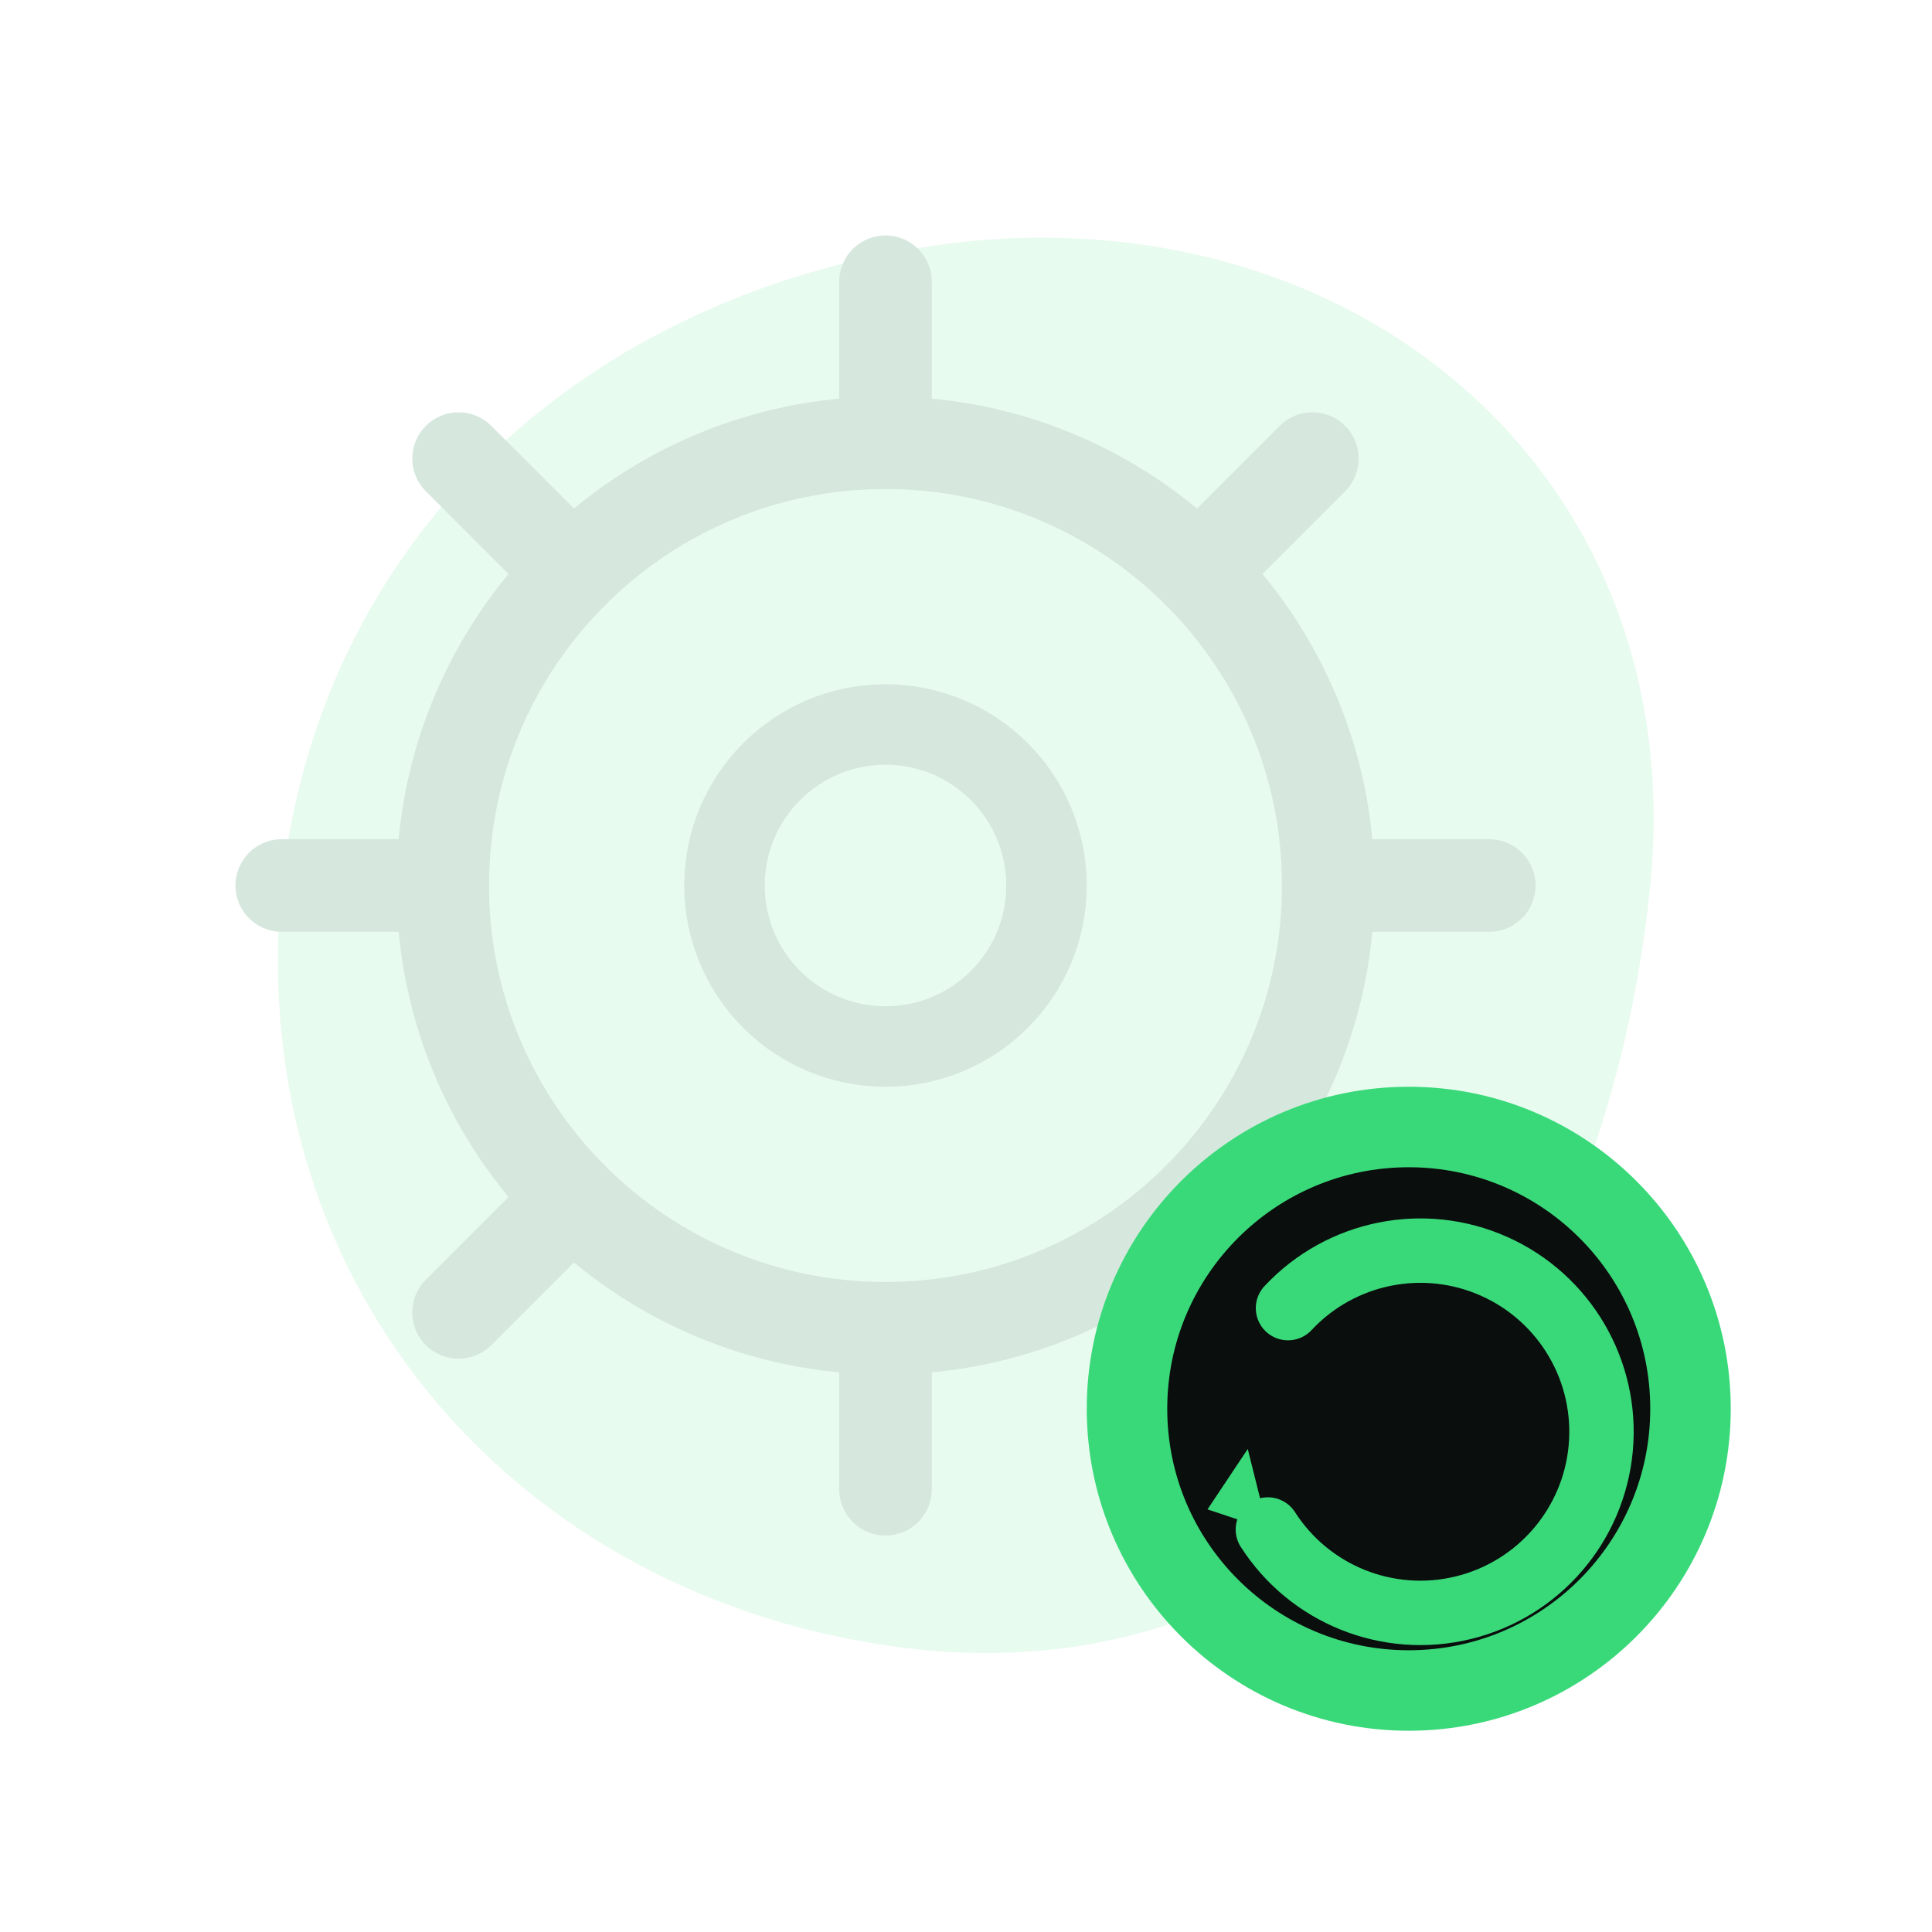
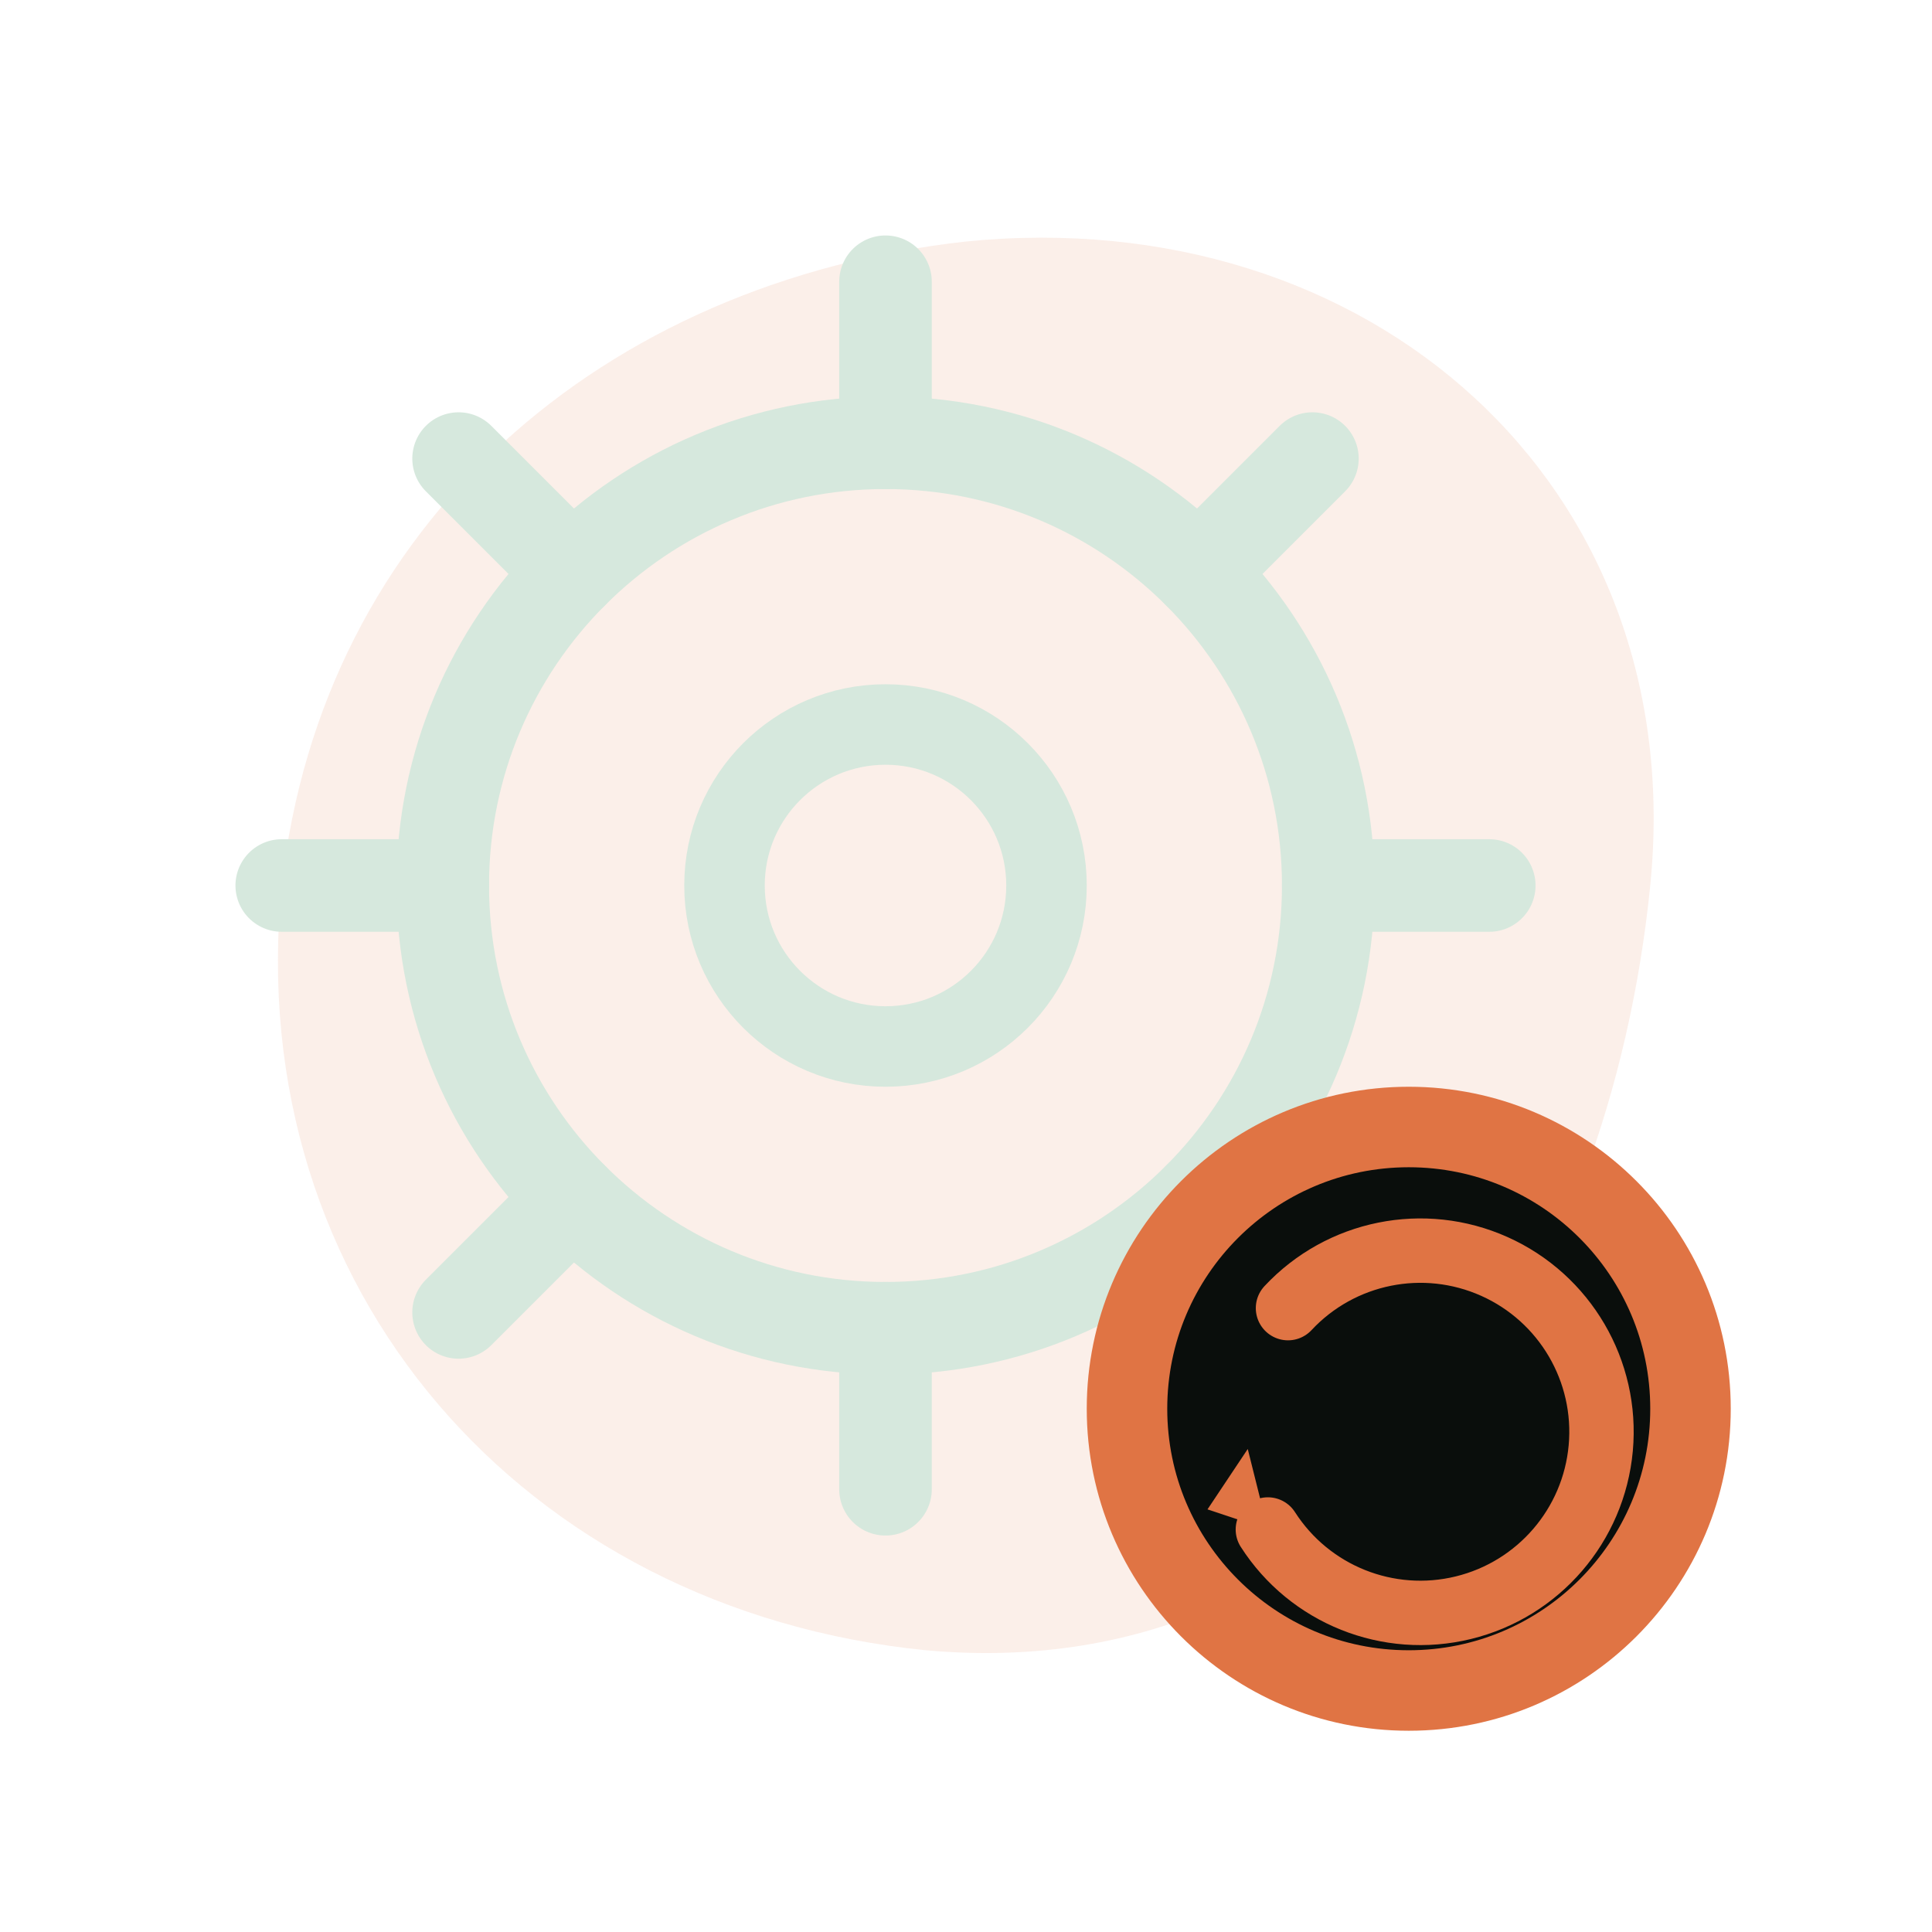
<svg xmlns="http://www.w3.org/2000/svg" viewBox="0 0 48 48" role="img" aria-hidden="true">
-   <path d="M24 6 C34 5 42 12 41 22 C40 32 34 42 23 41 C13 40 6 32 7 22 C8 13 15 7 24 6 Z" fill="#39D97A" opacity="0.12" />
+   <path d="M24 6 C34 5 42 12 41 22 C40 32 34 42 23 41 C13 40 6 32 7 22 C8 13 15 7 24 6 Z" fill="#E07444" opacity="0.12" />
  <g stroke="#D6E8DD" stroke-width="2.3" stroke-linecap="round">
    <line x1="22" y1="11" x2="22" y2="7" />
    <line x1="22" y1="11" x2="22" y2="7" transform="rotate(45 22 22)" />
    <line x1="22" y1="11" x2="22" y2="7" transform="rotate(90 22 22)" />
    <line x1="22" y1="11" x2="22" y2="7" transform="rotate(135 22 22)" />
    <line x1="22" y1="11" x2="22" y2="7" transform="rotate(180 22 22)" />
    <line x1="22" y1="11" x2="22" y2="7" transform="rotate(225 22 22)" />
    <line x1="22" y1="11" x2="22" y2="7" transform="rotate(270 22 22)" />
    <line x1="22" y1="11" x2="22" y2="7" transform="rotate(315 22 22)" />
  </g>
  <circle cx="22" cy="22" r="11" fill="none" stroke="#D6E8DD" stroke-width="2.3" />
  <circle cx="22" cy="22" r="4" fill="none" stroke="#D6E8DD" stroke-width="2" />
-   <circle cx="35" cy="35" r="7" fill="#0A0E0C" stroke="#39D97A" stroke-width="2" />
-   <path d="M32 32.5 A4.5 4.5 0 1 1 31.5 38" fill="none" stroke="#39D97A" stroke-width="1.6" stroke-linecap="round" />
-   <polygon points="30,37.5 31.5,38 31,36" fill="#39D97A" />
+   <circle cx="35" cy="35" r="7" fill="#0A0E0C" stroke="#E07444" stroke-width="2" />
+   <path d="M32 32.5 A4.5 4.5 0 1 1 31.5 38" fill="none" stroke="#E07444" stroke-width="1.6" stroke-linecap="round" />
+   <polygon points="30,37.5 31.5,38 31,36" fill="#E07444" />
</svg>
